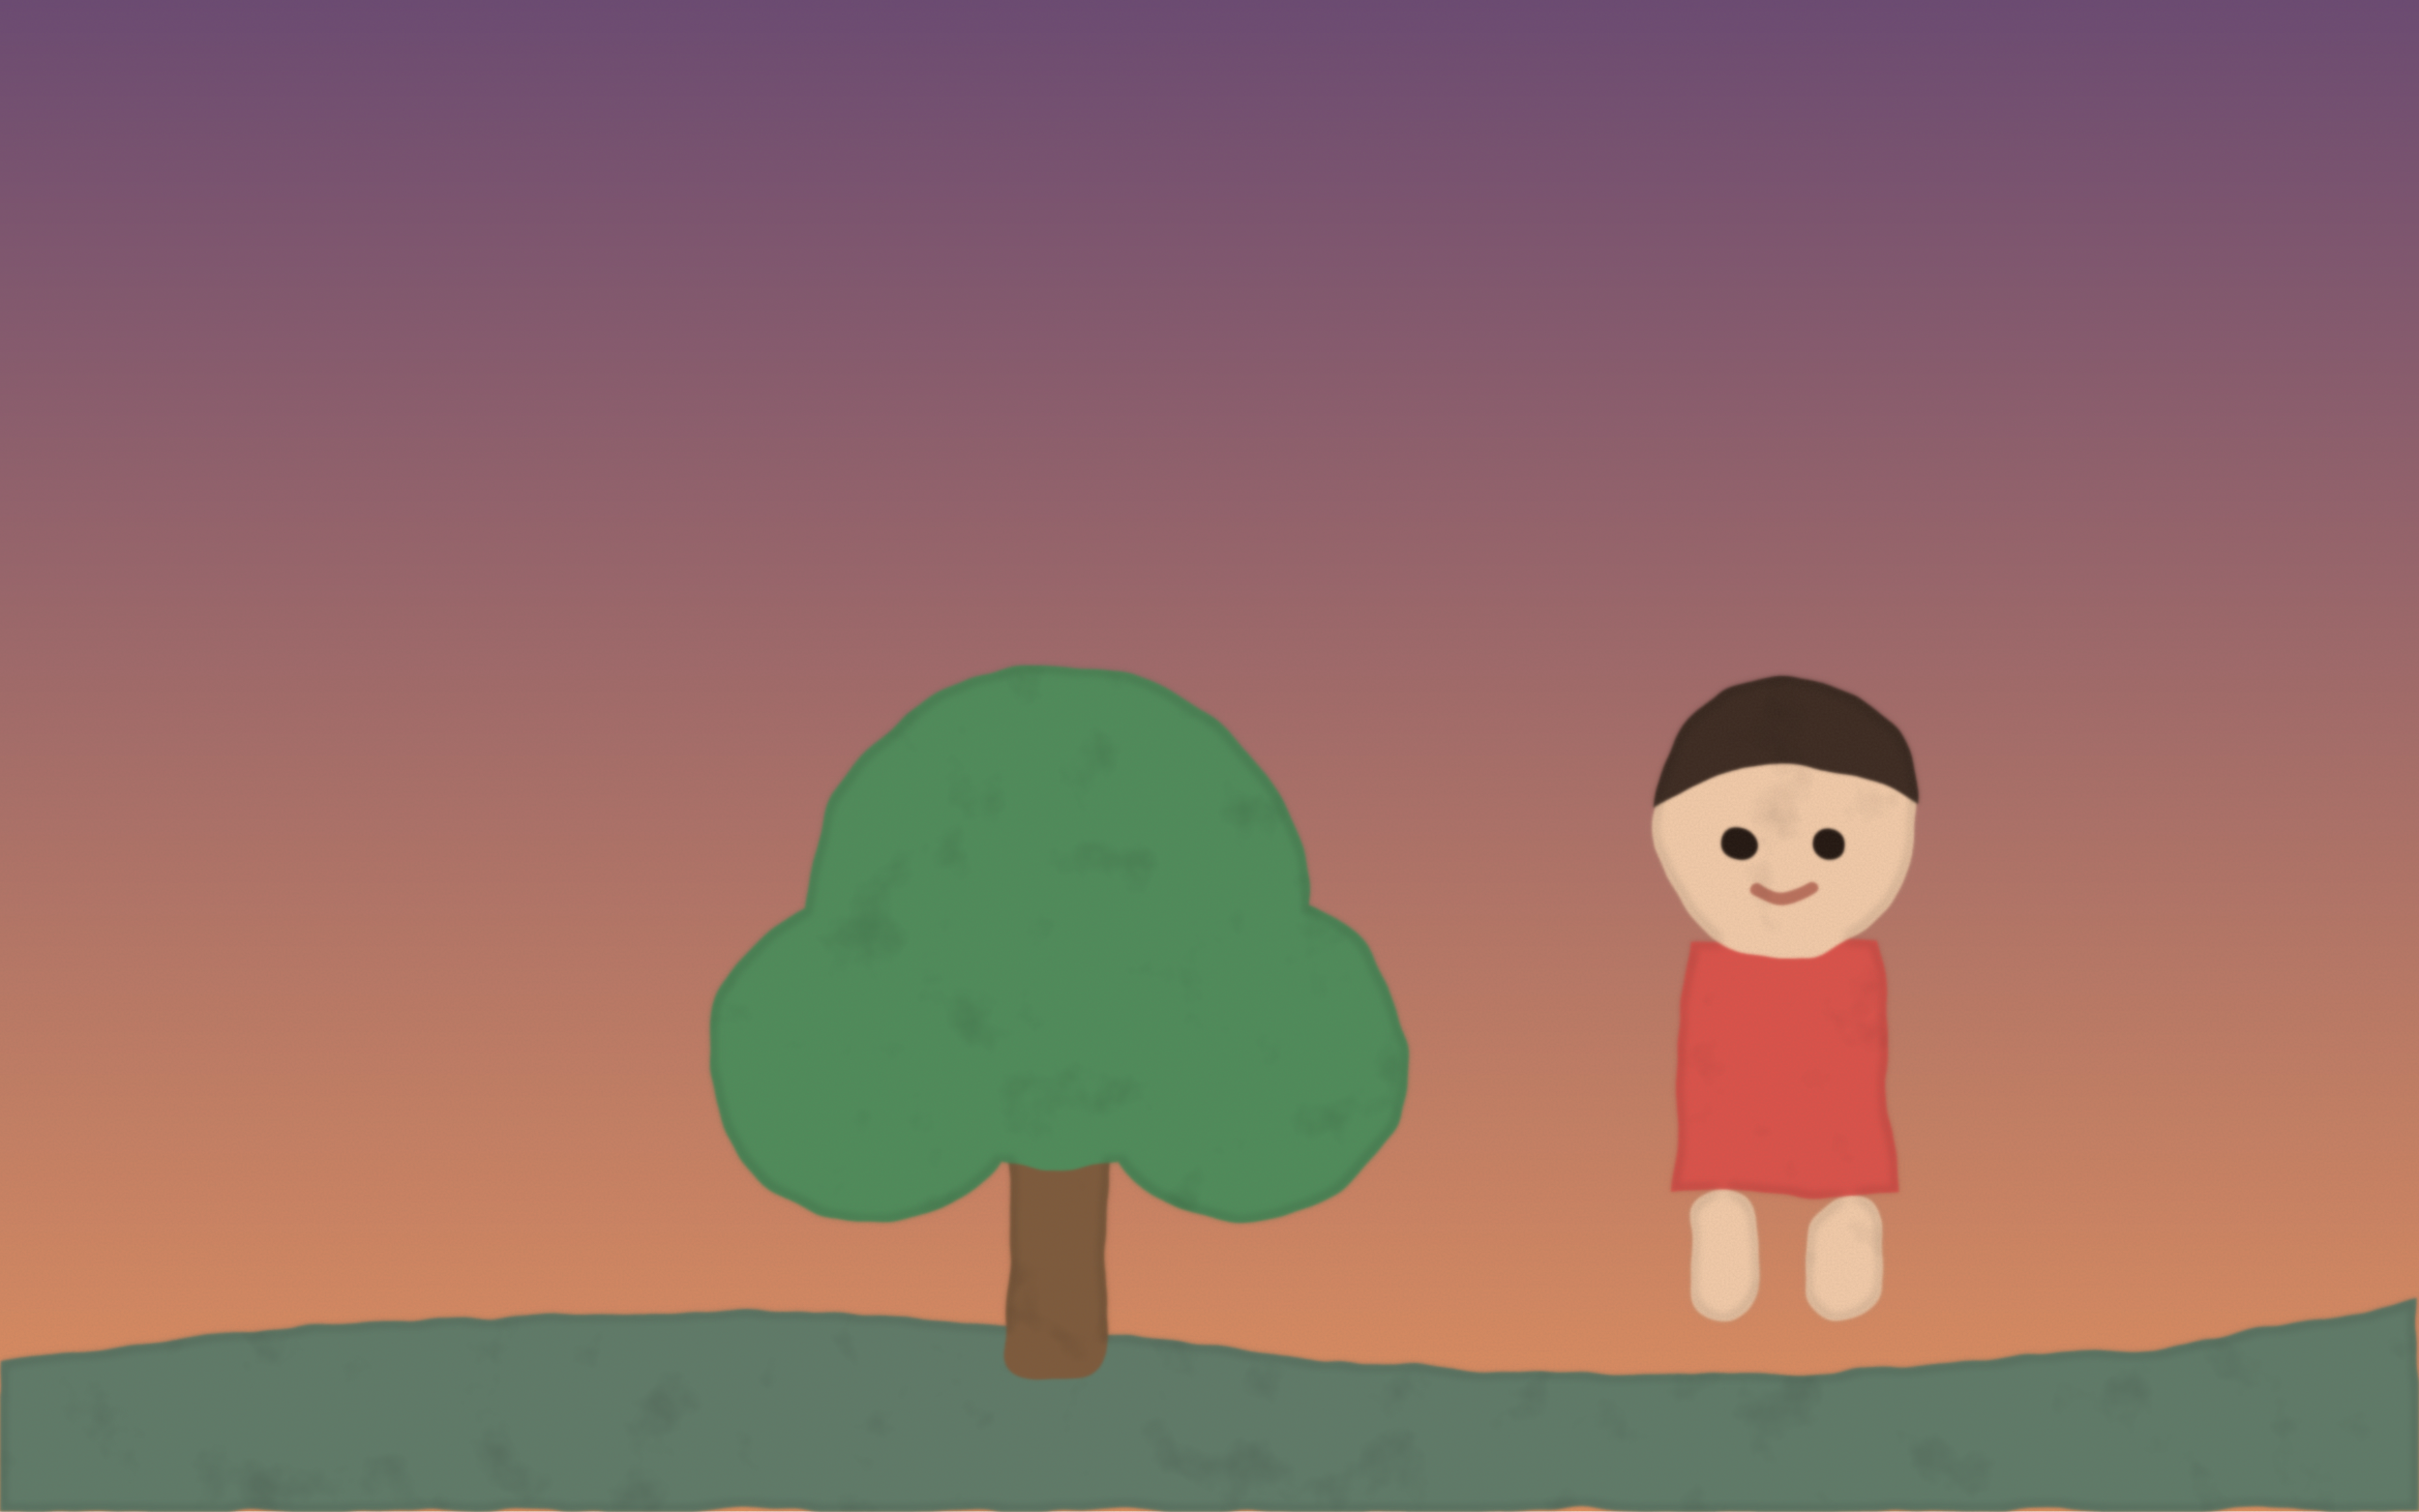
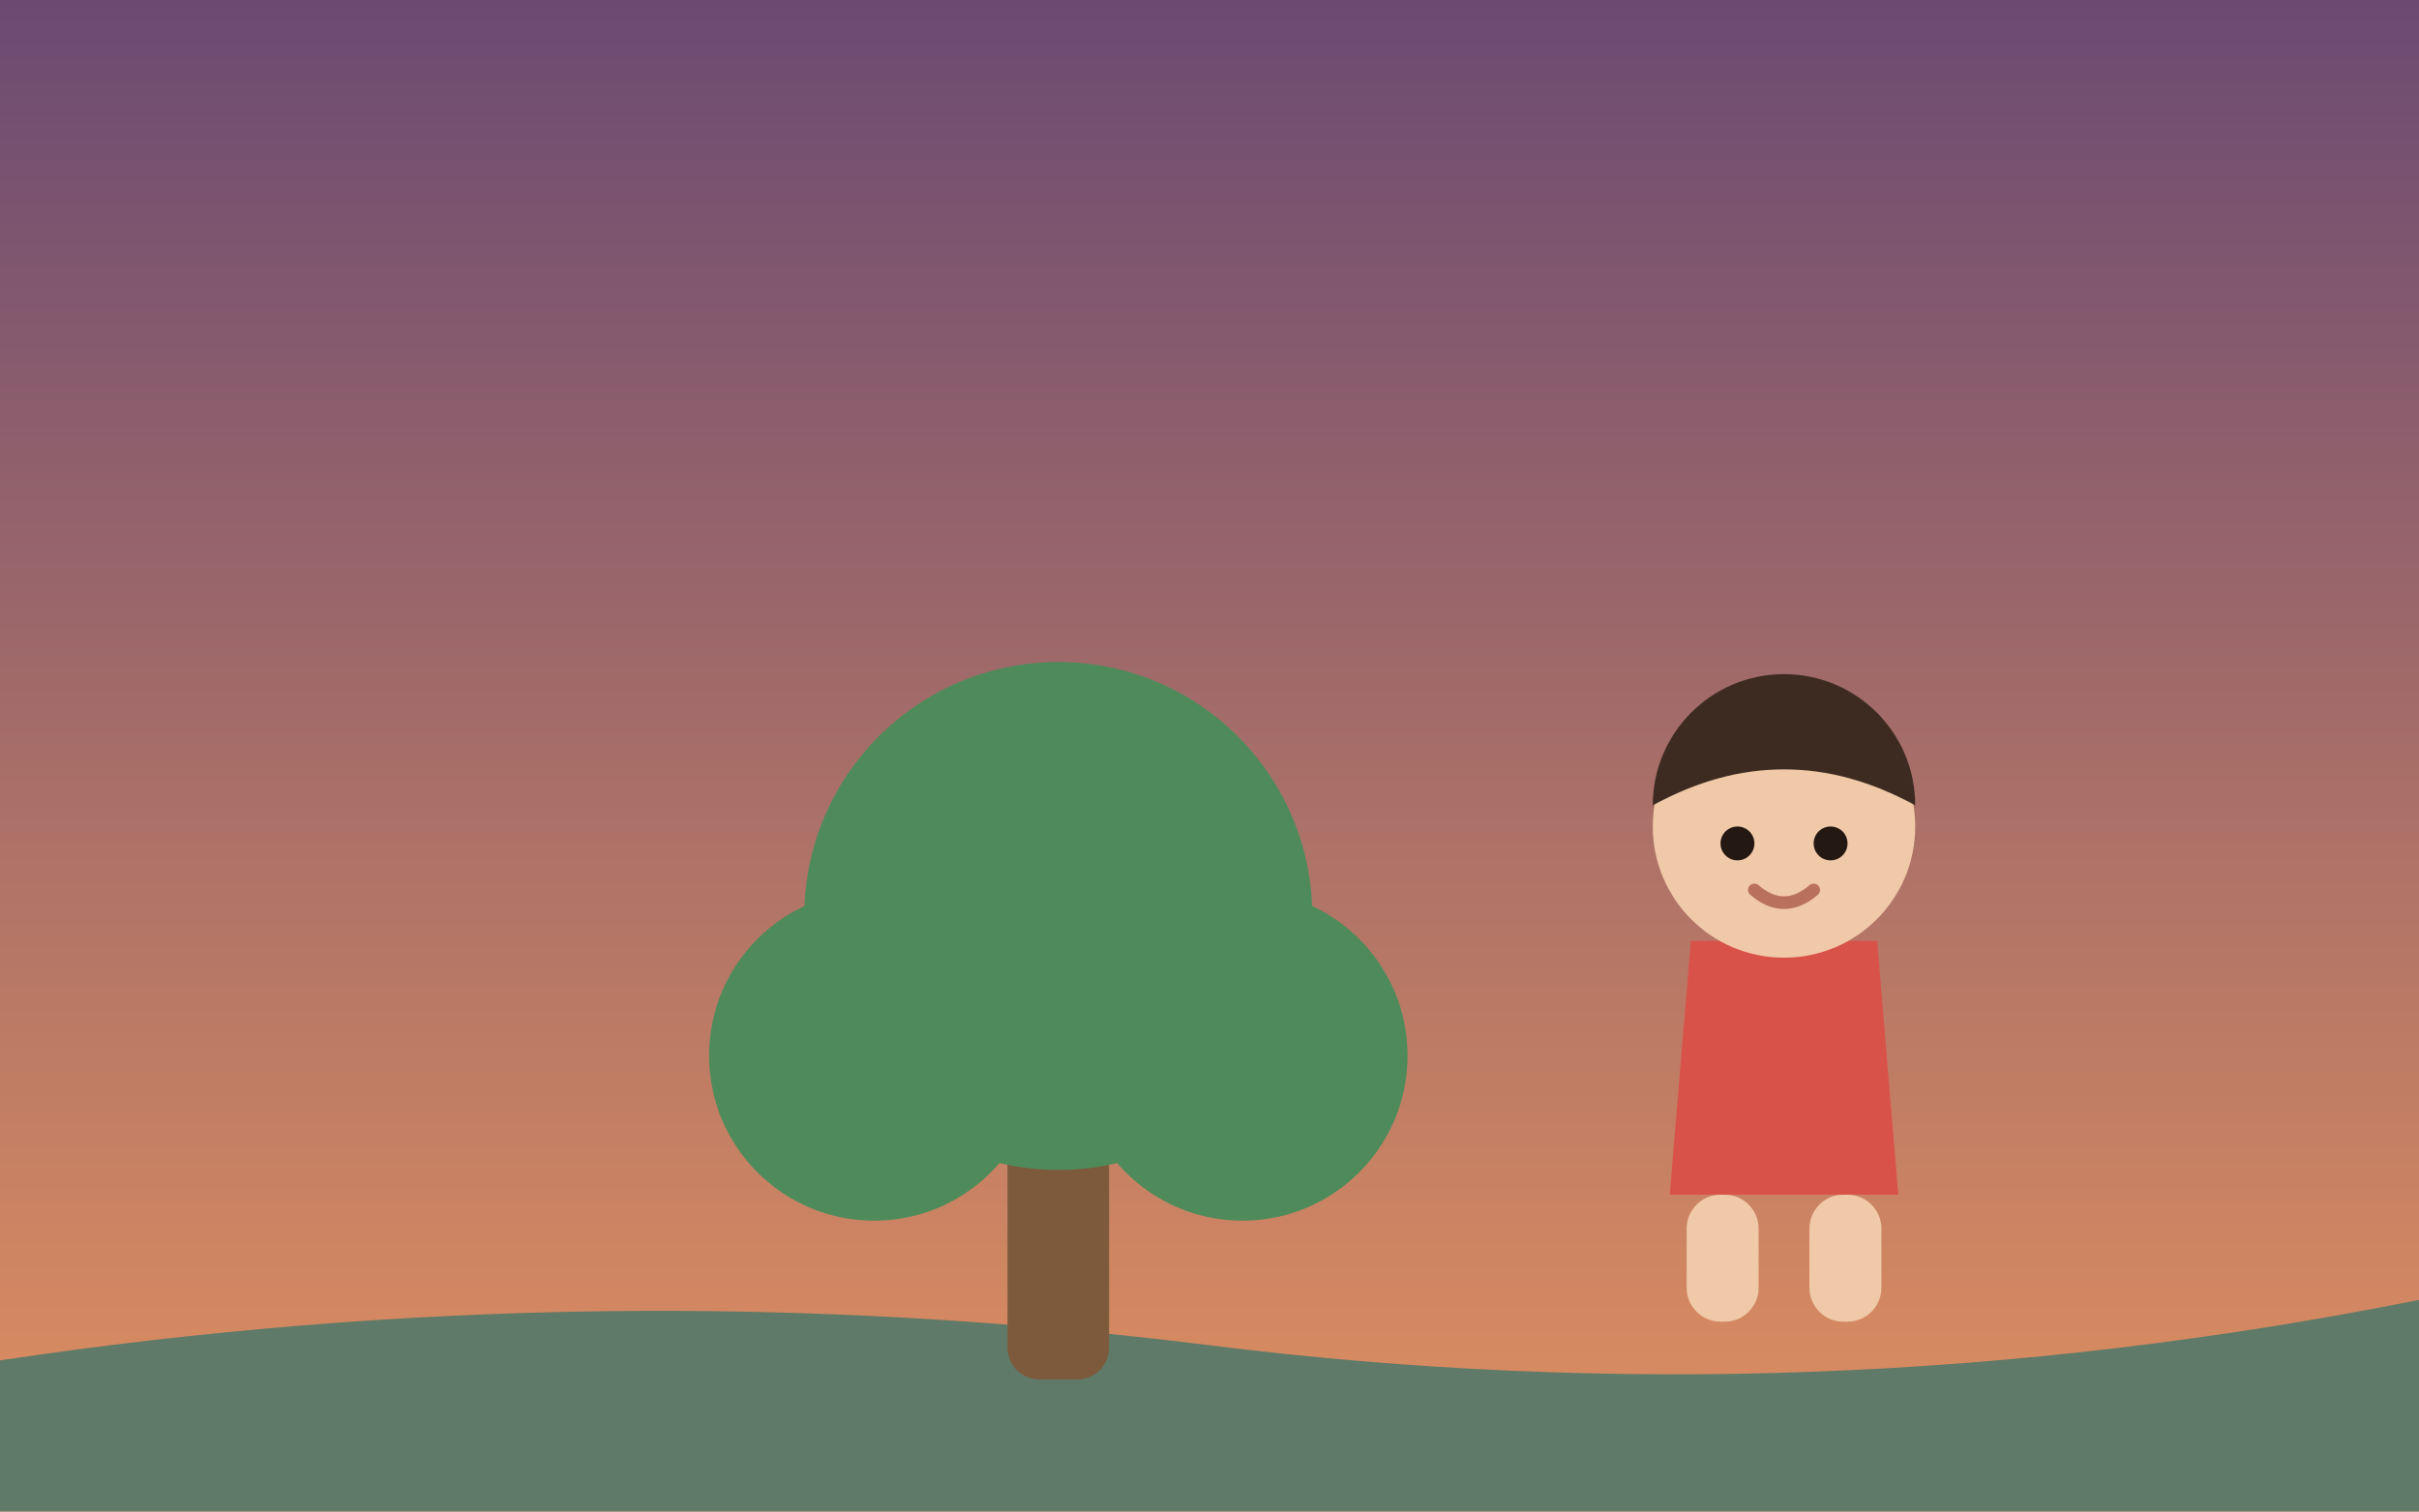
<svg xmlns="http://www.w3.org/2000/svg" viewBox="0 0 1600 1000" role="img">
-   <defs>
-     <filter id="wc" x="-5%" y="-5%" width="110%" height="110%" color-interpolation-filters="sRGB">
-       <feTurbulence type="fractalNoise" baseFrequency="0.013" numOctaves="3" seed="7" result="n" />
-       <feDisplacementMap in="SourceGraphic" in2="n" scale="13" xChannelSelector="R" yChannelSelector="G" result="d" />
-       <feGaussianBlur in="d" stdDeviation="1.1" result="soft" />
-       <feMorphology in="soft" operator="erode" radius="4" result="inner" />
-       <feComposite in="soft" in2="inner" operator="out" result="rim" />
-       <feGaussianBlur in="rim" stdDeviation="2" result="rimSoft" />
-       <feColorMatrix in="rimSoft" type="matrix" values="0.66 0 0 0 0  0 0.66 0 0 0  0 0 0.66 0 0  0 0 0 0.28 0" result="rimDark" />
-       <feTurbulence type="fractalNoise" baseFrequency="0.02" numOctaves="4" seed="19" result="m" />
-       <feColorMatrix in="m" type="matrix" values="0 0 0 0 0  0 0 0 0 0  0 0 0 0 0  0.32 0 0 0 -0.19" result="mottleA" />
-       <feComposite in="mottleA" in2="soft" operator="in" result="mottle" />
-       <feMerge>
-         <feMergeNode in="soft" />
-         <feMergeNode in="mottle" />
-         <feMergeNode in="rimDark" />
-       </feMerge>
-     </filter>
-     <filter id="paper" x="0" y="0" width="100%" height="100%" color-interpolation-filters="sRGB">
-       <feTurbulence type="fractalNoise" baseFrequency="0.7" numOctaves="5" seed="5" result="t" />
-       <feColorMatrix in="t" type="matrix" values="0 0 0 0 0.45  0 0 0 0 0.42  0 0 0 0 0.36  0.55 0 0 0 -0.12" />
-     </filter>
-   </defs>
  <defs>
    <linearGradient id="sky" x1="0" y1="0" x2="0" y2="1">
      <stop offset="0" stop-color="#6b4a72" />
      <stop offset="1" stop-color="#e2915f" />
    </linearGradient>
    <radialGradient id="glow" cx="0.5" cy="0.5" r="0.5">
      <stop offset="0" stop-color="#ffe9b0" stop-opacity=".8" />
      <stop offset="1" stop-color="#ffe9b0" stop-opacity="0" />
    </radialGradient>
  </defs>
  <rect width="1600" height="1000" fill="url(#sky)" />
-   <g filter="url(#wc)">
-     <path d="M0 900 Q400 840 800 890 T1600 860 L1600 1000 L0 1000 Z" fill="#5f7a68" />
-     <g transform="translate(700 900) scale(2.1)">
-       <rect x="-16" y="-90" width="32" height="96" rx="10" fill="#7d5a3c" />
-       <circle cx="0" cy="-140" r="80" fill="#4f8b5a" />
-       <circle cx="-58" cy="-96" r="52" fill="#4f8b5a" />
-       <circle cx="58" cy="-96" r="52" fill="#4f8b5a" />
-     </g>
-     <g transform="translate(1180 580.4) scale(1.4)">
-       <path d="M-44 30 L44 30 L54 150 L-54 150 Z" fill="#d9524a" />
-       <rect x="-46" y="150" width="34" height="60" rx="16" fill="#f0c9a8" />
-       <rect x="12" y="150" width="34" height="60" rx="16" fill="#f0c9a8" />
-       <circle cx="0" cy="-24" r="62" fill="#f0c9a8" />
-       <path d="M-62 -34 a62 62 0 0 1 124 0 q-62 -34 -124 0 Z" fill="#3d2b22" />
-       <circle cx="-22" cy="-16" r="8" fill="#241812" />
-       <circle cx="22" cy="-16" r="8" fill="#241812" />
-       <path d="M-14 6 q14 12 28 0" stroke="#b9705c" stroke-width="6" fill="none" stroke-linecap="round" />
-     </g>
+   <path d="M0 900 Q400 840 800 890 T1600 860 L1600 1000 L0 1000 Z" fill="#5f7a68" />
+   <g transform="translate(700 900) scale(2.1)">
+     <rect x="-16" y="-90" width="32" height="96" rx="10" fill="#7d5a3c" />
+     <circle cx="0" cy="-140" r="80" fill="#4f8b5a" />
+     <circle cx="-58" cy="-96" r="52" fill="#4f8b5a" />
+     <circle cx="58" cy="-96" r="52" fill="#4f8b5a" />
  </g>
-   <rect width="1600" height="1000" filter="url(#paper)" opacity=".22" />
+   <g transform="translate(1180 580.4) scale(1.4)">
+     <path d="M-44 30 L44 30 L54 150 L-54 150 Z" fill="#d9524a" />
+     <rect x="-46" y="150" width="34" height="60" rx="16" fill="#f0c9a8" />
+     <rect x="12" y="150" width="34" height="60" rx="16" fill="#f0c9a8" />
+     <circle cx="0" cy="-24" r="62" fill="#f0c9a8" />
+     <path d="M-62 -34 a62 62 0 0 1 124 0 q-62 -34 -124 0 Z" fill="#3d2b22" />
+     <circle cx="-22" cy="-16" r="8" fill="#241812" />
+     <circle cx="22" cy="-16" r="8" fill="#241812" />
+     <path d="M-14 6 q14 12 28 0" stroke="#b9705c" stroke-width="6" fill="none" stroke-linecap="round" />
+   </g>
</svg>
